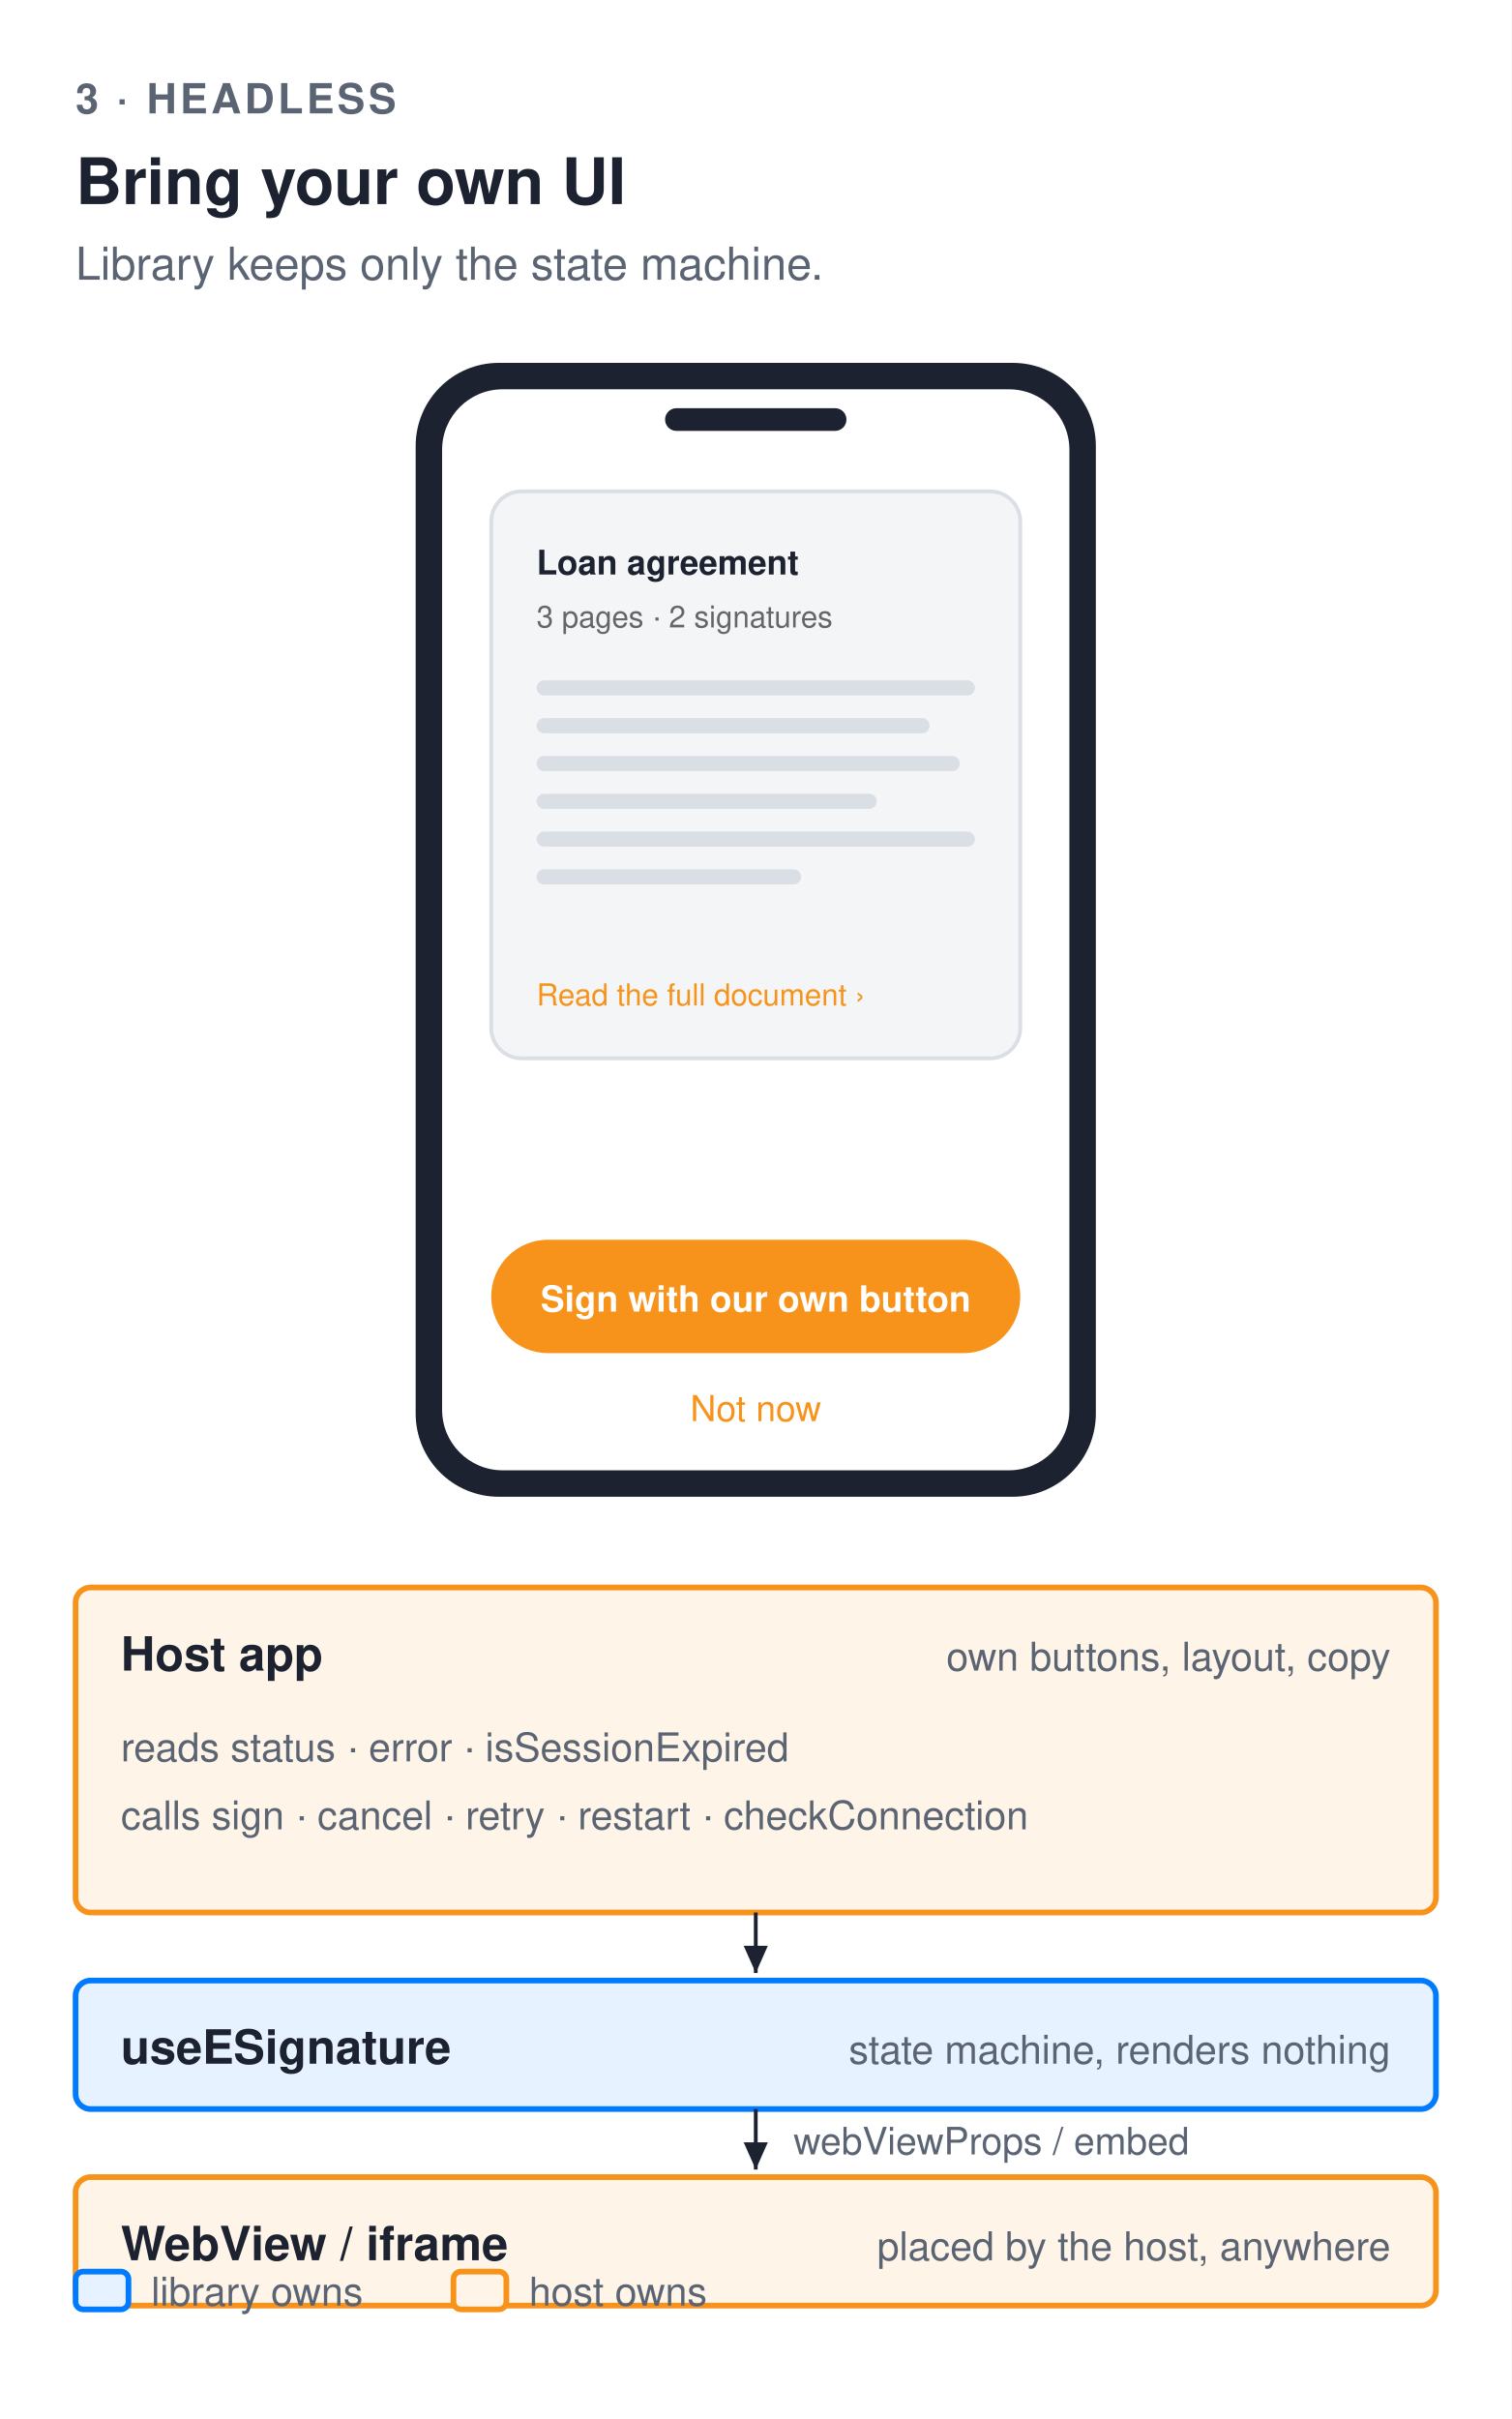
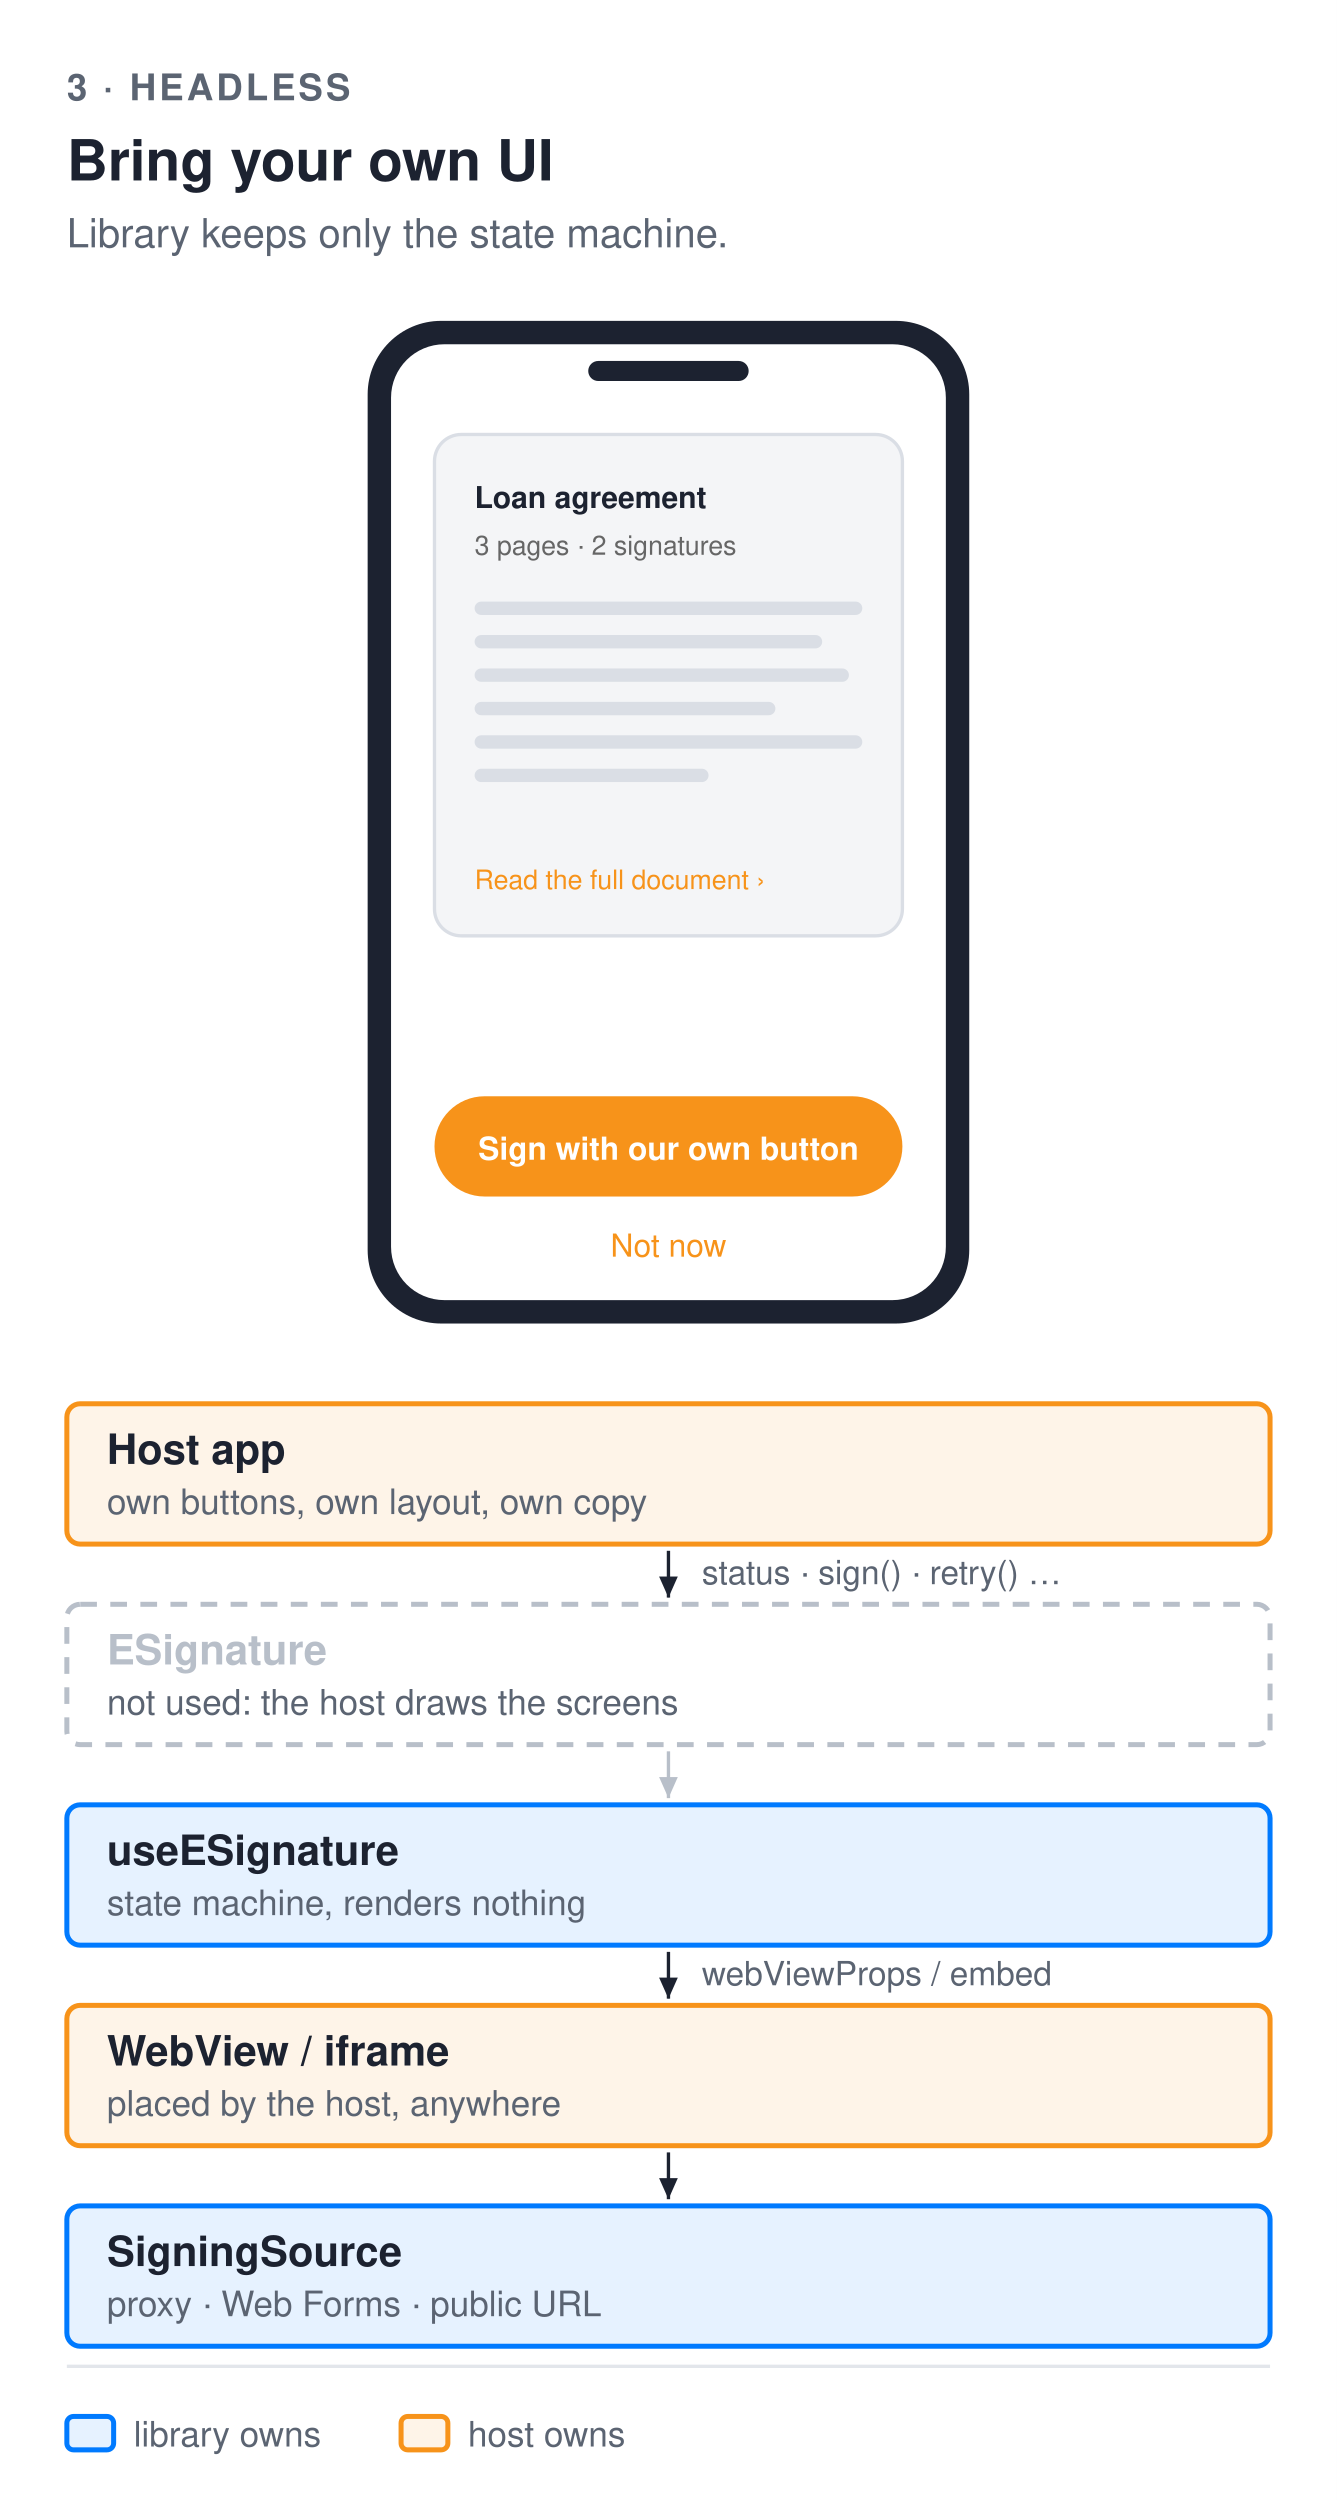
- <svg xmlns="http://www.w3.org/2000/svg" viewBox="0 0 400 640" width="400" height="640" font-family="system-ui, -apple-system, Segoe UI, Helvetica, Arial, sans-serif" role="img" aria-label="Bring your own UI">
-   <rect width="400" height="640" fill="#FFFFFF" />
+ <svg xmlns="http://www.w3.org/2000/svg" viewBox="0 0 400 748" width="400" height="748" font-family="system-ui, -apple-system, 'Segoe UI', Helvetica, Arial, sans-serif" role="img" aria-label="Bring your own UI">
+   <rect width="400" height="748" fill="#FFFFFF" />
  <defs>
-     <marker id="a" viewBox="0 0 10 10" refX="9" refY="5" markerWidth="8" markerHeight="8" orient="auto">
+     <marker id="a" viewBox="0 0 10 10" refX="9" refY="5" markerWidth="7" markerHeight="7" orient="auto">
      <path d="M0,1 L9,5 L0,9 Z" fill="#1C2230" />
+     </marker>
+     <marker id="g" viewBox="0 0 10 10" refX="9" refY="5" markerWidth="7" markerHeight="7" orient="auto">
+       <path d="M0,1 L9,5 L0,9 Z" fill="#B8BFC9" />
    </marker>
  </defs>
  <text x="20" y="30" font-size="11" font-weight="600" letter-spacing="0.08em" fill="#5B6472">3 · HEADLESS</text>
  <text x="20" y="54" font-size="17" font-weight="700" fill="#1C2230">Bring your own UI</text>
  <text x="20" y="74" font-size="12" fill="#5B6472">Library keeps only the state machine.</text>
  <g transform="translate(110 96)">
    <rect x="0" y="0" width="180" height="300" rx="22" fill="#1C2230" />
    <rect x="7" y="7" width="166" height="286" rx="16" fill="#FFFFFF" />
    <rect x="66" y="12" width="48" height="6" rx="3" fill="#1C2230" />
    <rect x="20" y="34" width="140" height="150" rx="8" fill="#F4F5F7" stroke="#DADEE5" />
    <text x="32" y="56" font-size="9" font-weight="700" fill="#1C2230">Loan agreement</text>
    <text x="32" y="70" font-size="8" fill="#666666">3 pages · 2 signatures</text>
    <rect x="32" y="84" width="116" height="4" rx="2" fill="#DADEE5" />
    <rect x="32" y="94" width="104" height="4" rx="2" fill="#DADEE5" />
    <rect x="32" y="104" width="112" height="4" rx="2" fill="#DADEE5" />
    <rect x="32" y="114" width="90" height="4" rx="2" fill="#DADEE5" />
    <rect x="32" y="124" width="116" height="4" rx="2" fill="#DADEE5" />
    <rect x="32" y="134" width="70" height="4" rx="2" fill="#DADEE5" />
    <text x="32" y="170" font-size="8" fill="#F7931A">Read the full document ›</text>
    <rect x="20" y="232" width="140" height="30" rx="15" fill="#F7931A" />
    <text x="90" y="251" font-size="9.5" font-weight="700" fill="#FFFFFF" text-anchor="middle">Sign with our own button</text>
    <text x="90" y="280" font-size="9.5" fill="#F7931A" text-anchor="middle">Not now</text>
  </g>
-   <rect x="20" y="420" width="360" height="86" rx="4" fill="#FEF4E8" stroke="#F7931A" stroke-width="1.5" />
-   <text x="32" y="442" font-size="12.5" font-weight="600" fill="#1C2230">Host app</text>
-   <text x="368" y="442" font-size="10.5" fill="#5B6472" text-anchor="end">own buttons, layout, copy</text>
-   <text x="32" y="466" font-size="10.5" fill="#5B6472">reads status · error · isSessionExpired</text>
-   <text x="32" y="484" font-size="10.5" fill="#5B6472">calls sign · cancel · retry · restart · checkConnection</text>
-   <line x1="200" y1="506" x2="200" y2="522" stroke="#1C2230" stroke-width="1" marker-end="url(#a)" />
-   <rect x="20" y="524" width="360" height="34" rx="4" fill="#E6F2FF" stroke="#007AFF" stroke-width="1.5" />
-   <text x="32" y="546" font-size="12.5" font-weight="600" fill="#1C2230">useESignature</text>
-   <text x="368" y="546" font-size="10.5" fill="#5B6472" text-anchor="end">state machine, renders nothing</text>
-   <line x1="200" y1="558" x2="200" y2="574" stroke="#1C2230" stroke-width="1" marker-end="url(#a)" />
-   <text x="210" y="570" font-size="10" fill="#5B6472">webViewProps / embed</text>
-   <rect x="20" y="576" width="360" height="34" rx="4" fill="#FEF4E8" stroke="#F7931A" stroke-width="1.5" />
-   <text x="32" y="598" font-size="12.5" font-weight="600" fill="#1C2230">WebView / iframe</text>
-   <text x="368" y="598" font-size="10.5" fill="#5B6472" text-anchor="end">placed by the host, anywhere</text>
-   <g transform="translate(20 610)" font-size="10.5" fill="#5B6472">
+   <rect x="20" y="420" width="360" height="42" rx="4" fill="#FEF4E8" stroke="#F7931A" stroke-width="1.5" />
+   <text x="32" y="438" font-size="12.5" font-weight="600" fill="#1C2230">Host app</text>
+   <text x="32" y="453" font-size="10.5" fill="#5B6472">own buttons, own layout, own copy</text>
+   <line x1="200" y1="464" x2="200" y2="478" stroke="#1C2230" stroke-width="1" marker-end="url(#a)" />
+   <text x="210" y="474" font-size="10" fill="#5B6472">status · sign() · retry() …</text>
+   <rect x="20" y="480" width="360" height="42" rx="4" fill="none" stroke="#B8BFC9" stroke-width="1.5" stroke-dasharray="5 4" />
+   <text x="32" y="498" font-size="12.5" font-weight="600" fill="#B8BFC9">ESignature</text>
+   <text x="32" y="513" font-size="10.5" fill="#5B6472">not used: the host draws the screens</text>
+   <line x1="200" y1="524" x2="200" y2="538" stroke="#B8BFC9" stroke-width="1" marker-end="url(#g)" />
+   <rect x="20" y="540" width="360" height="42" rx="4" fill="#E6F2FF" stroke="#007AFF" stroke-width="1.5" />
+   <text x="32" y="558" font-size="12.5" font-weight="600" fill="#1C2230">useESignature</text>
+   <text x="32" y="573" font-size="10.5" fill="#5B6472">state machine, renders nothing</text>
+   <line x1="200" y1="584" x2="200" y2="598" stroke="#1C2230" stroke-width="1" marker-end="url(#a)" />
+   <text x="210" y="594" font-size="10" fill="#5B6472">webViewProps / embed</text>
+   <rect x="20" y="600" width="360" height="42" rx="4" fill="#FEF4E8" stroke="#F7931A" stroke-width="1.5" />
+   <text x="32" y="618" font-size="12.5" font-weight="600" fill="#1C2230">WebView / iframe</text>
+   <text x="32" y="633" font-size="10.5" fill="#5B6472">placed by the host, anywhere</text>
+   <line x1="200" y1="644" x2="200" y2="658" stroke="#1C2230" stroke-width="1" marker-end="url(#a)" />
+   <rect x="20" y="660" width="360" height="42" rx="4" fill="#E6F2FF" stroke="#007AFF" stroke-width="1.5" />
+   <text x="32" y="678" font-size="12.5" font-weight="600" fill="#1C2230">SigningSource</text>
+   <text x="32" y="693" font-size="10.5" fill="#5B6472">proxy · Web Forms · public URL</text>
+   <line x1="20" y1="708" x2="380" y2="708" stroke="#E3E6EB" stroke-width="1" />
+   <g transform="translate(20 732)" font-size="10.5" fill="#5B6472">
    <rect x="0" y="-9" width="14" height="10" rx="2" fill="#E6F2FF" stroke="#007AFF" stroke-width="1.5" />
    <text x="20" y="0">library owns</text>
    <rect x="100" y="-9" width="14" height="10" rx="2" fill="#FEF4E8" stroke="#F7931A" stroke-width="1.5" />
    <text x="120" y="0">host owns</text>
  </g>
</svg>
